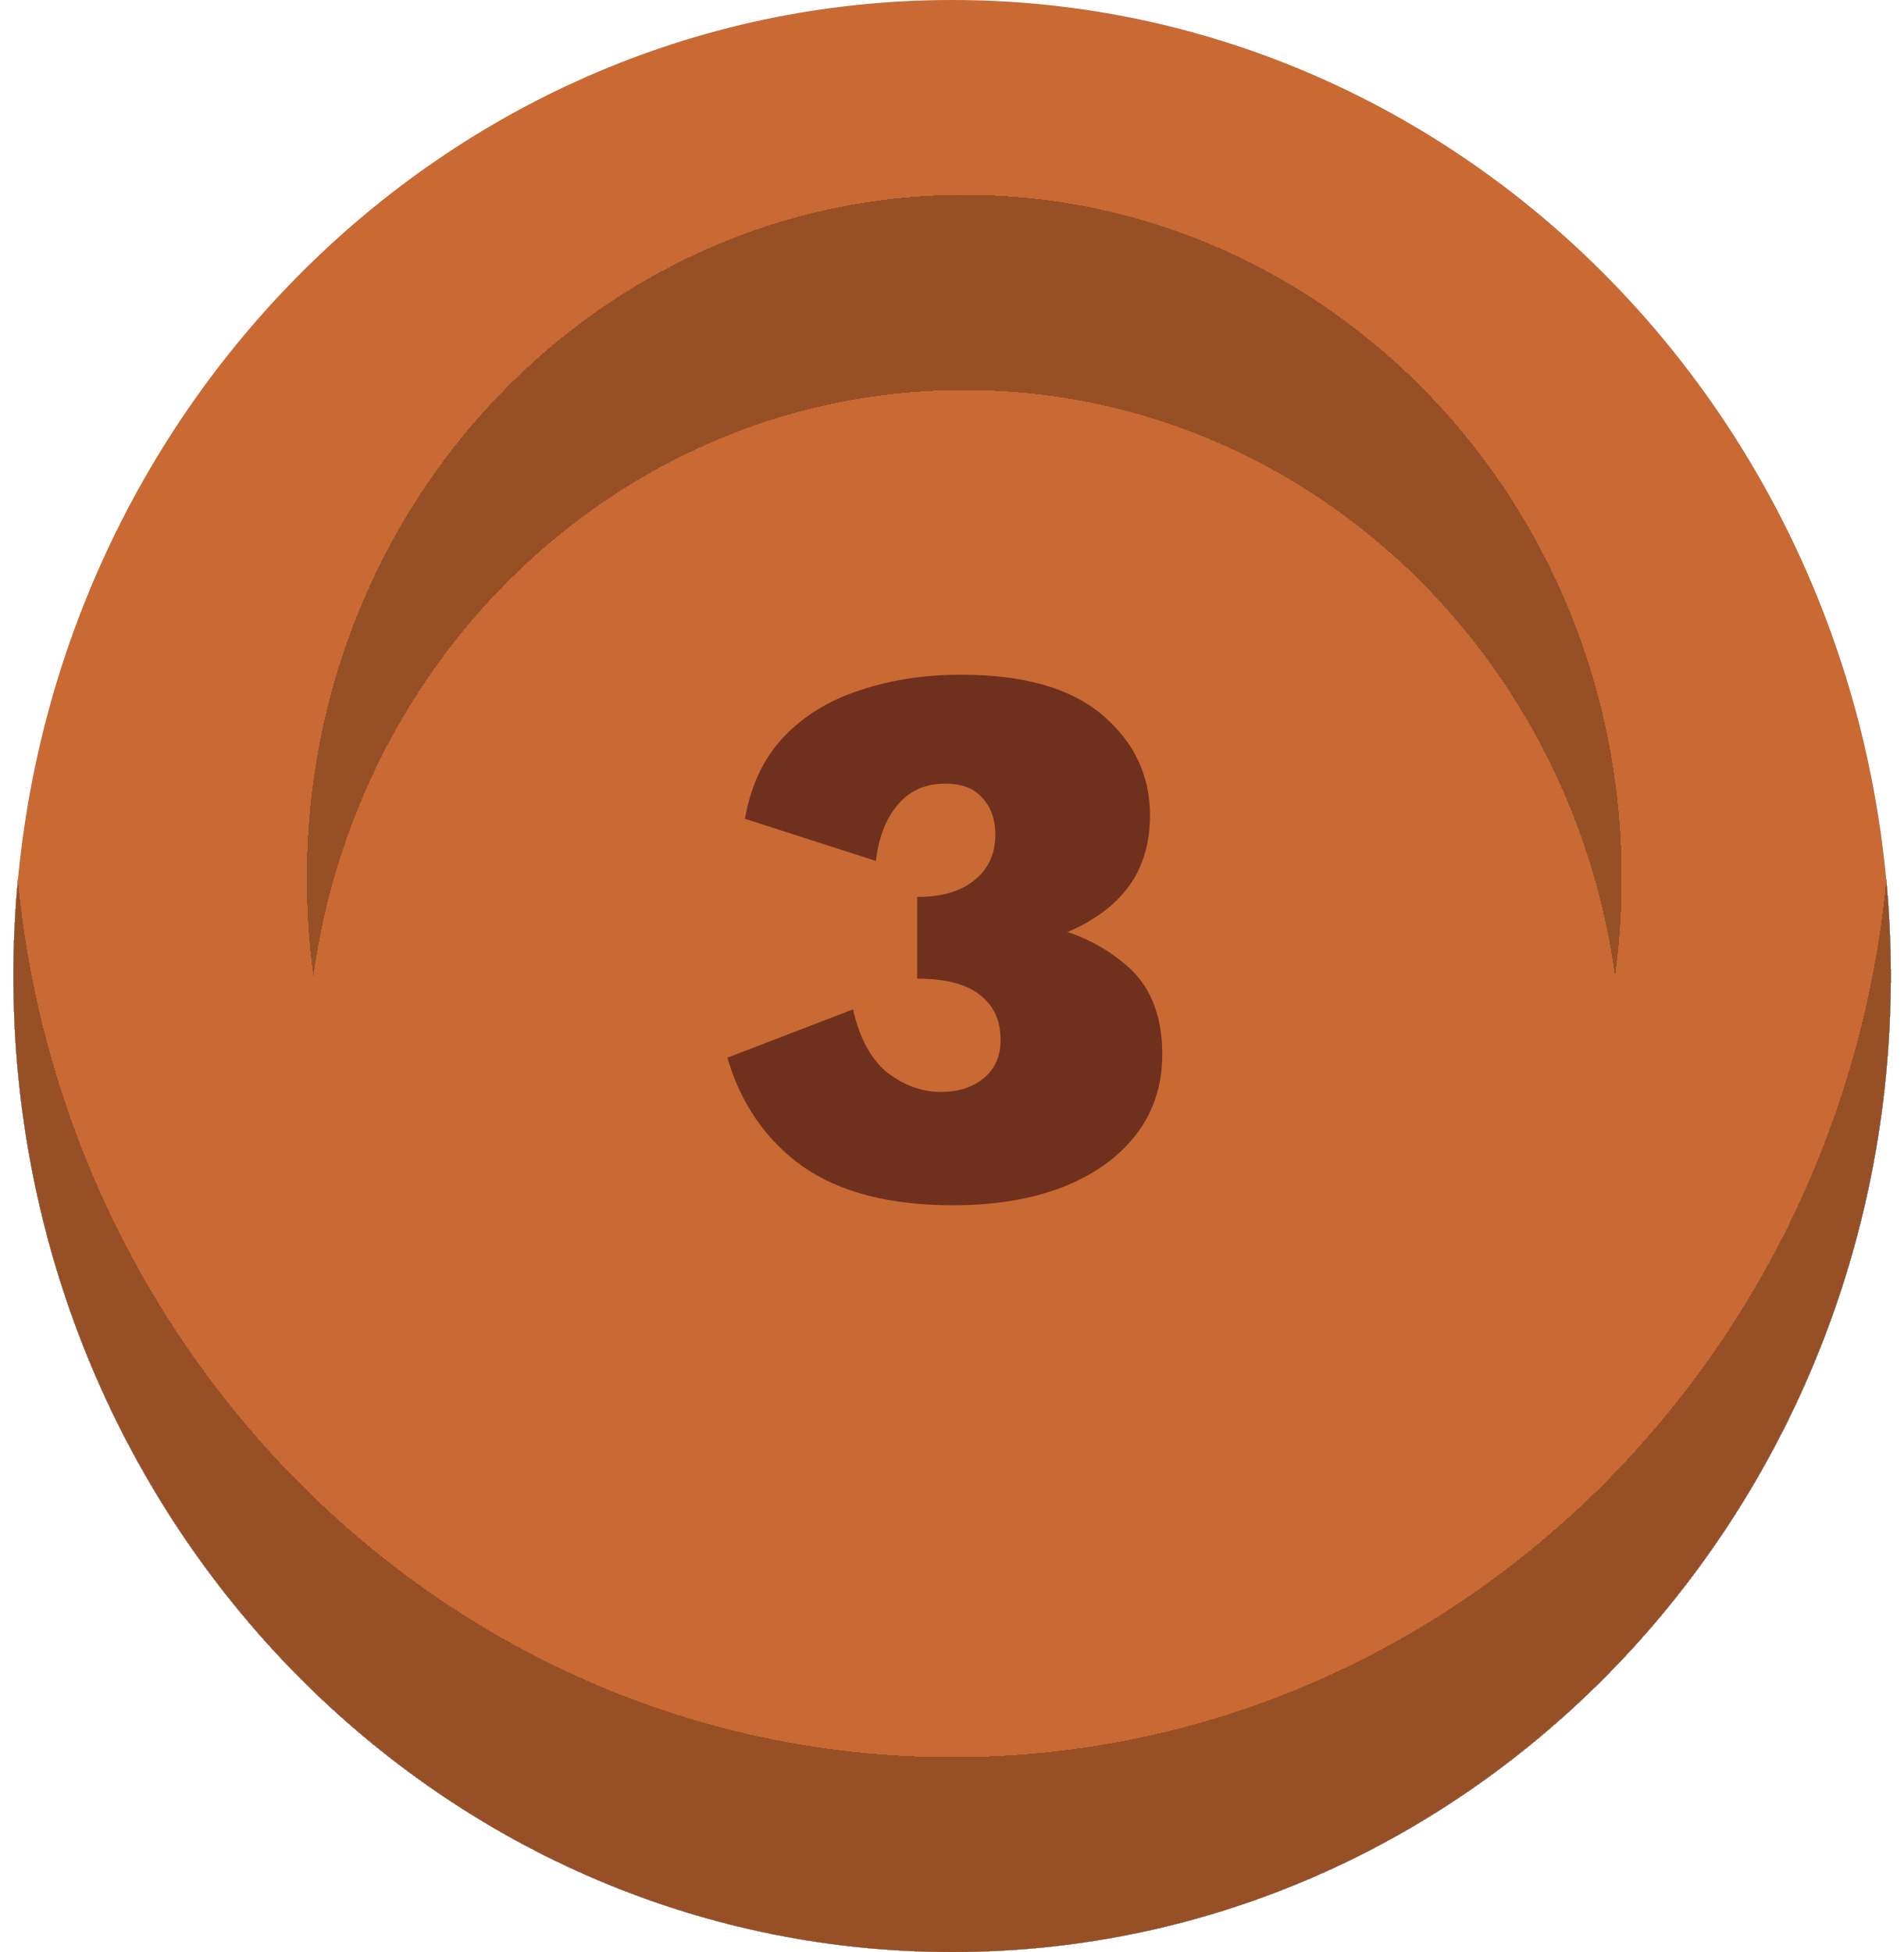
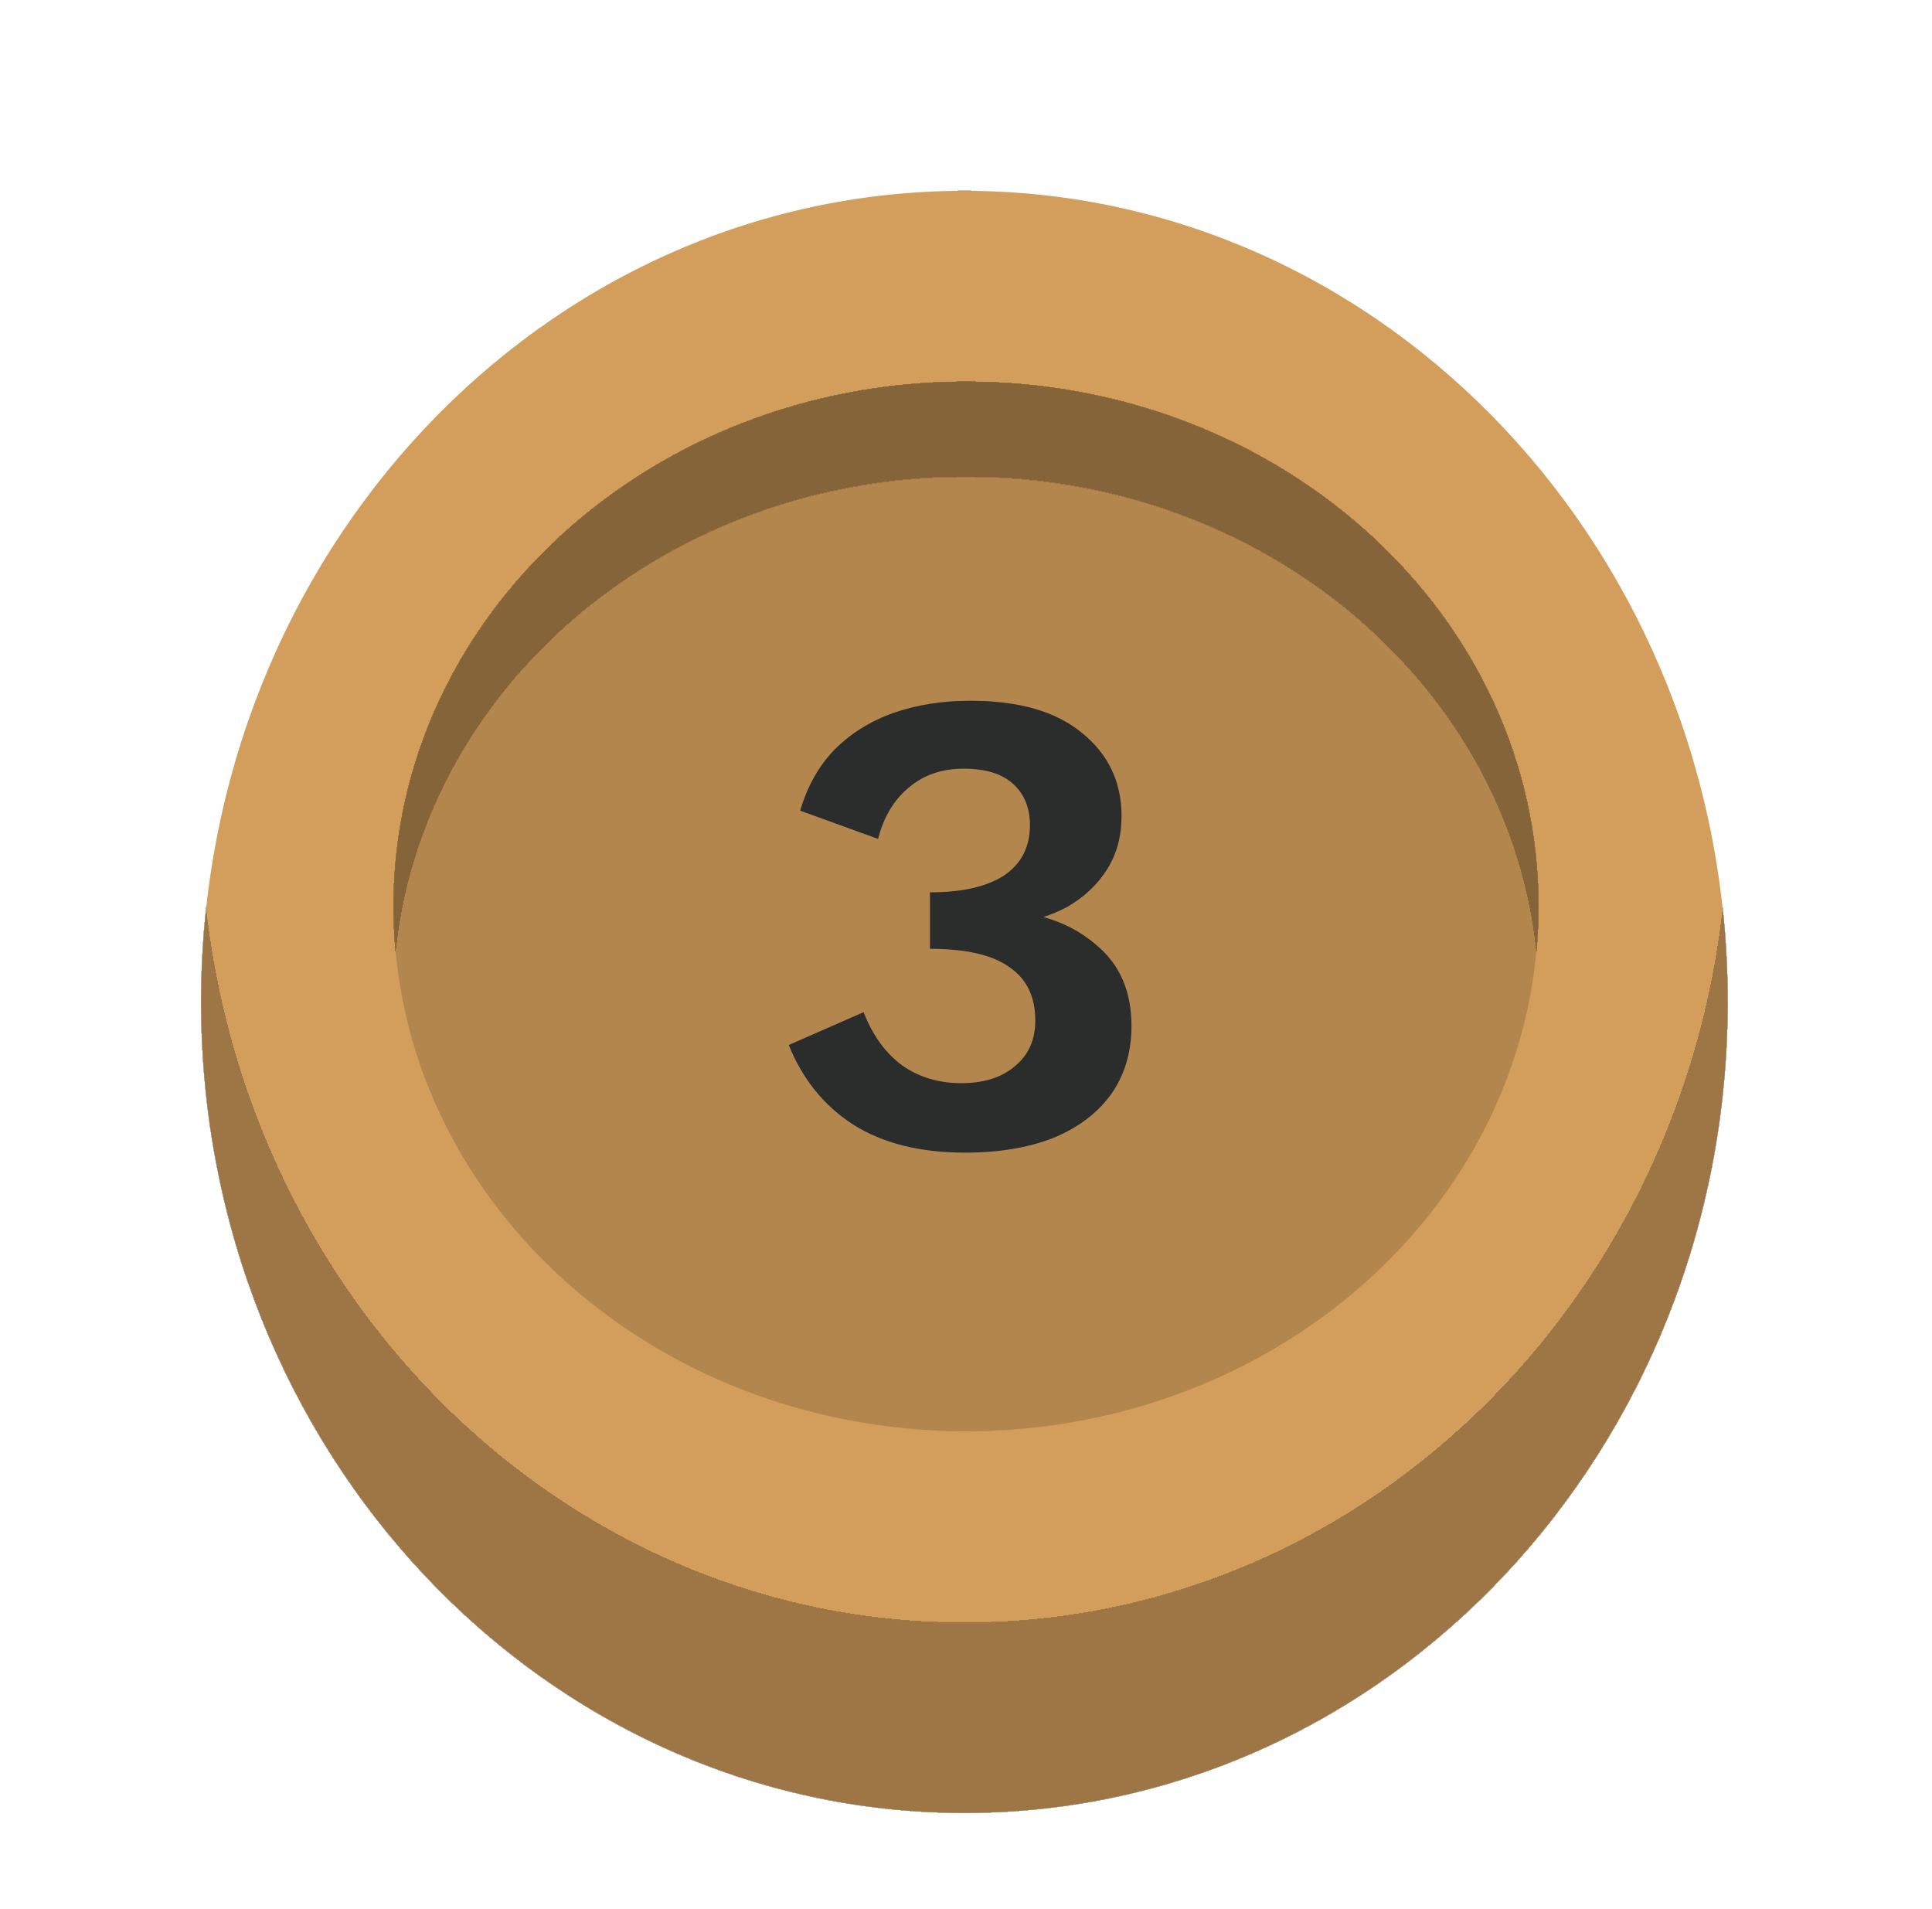
- <svg xmlns="http://www.w3.org/2000/svg" width="78" height="80" viewBox="0 0 78 80" fill="none">
-   <g filter="url(#filter0_i_881_698)">
-     <ellipse cx="39.012" cy="40" rx="38.462" ry="40" fill="#C96933" />
+ <svg xmlns="http://www.w3.org/2000/svg" width="81" height="80" viewBox="0 0 81 80" fill="none">
+   <g filter="url(#filter0_i_1721_1645)">
+     <ellipse cx="40.433" cy="42" rx="32" ry="34" fill="#D39E5C" />
  </g>
-   <g filter="url(#filter1_i_881_698)">
-     <ellipse cx="39.509" cy="36" rx="26.923" ry="28" fill="#C96933" />
+   <g filter="url(#filter1_i_1721_1645)">
+     <ellipse cx="40.5" cy="38" rx="24" ry="22" fill="#9E7745" fill-opacity="0.6" />
  </g>
-   <path d="M39.056 49.396C36.464 49.396 34.412 48.868 32.9 47.812C31.388 46.732 30.356 45.244 29.804 43.348L34.952 41.368C35.216 42.544 35.684 43.408 36.356 43.96C37.052 44.488 37.784 44.752 38.552 44.752C39.248 44.752 39.824 44.572 40.28 44.212C40.76 43.828 41 43.3 41 42.628C41 41.836 40.724 41.224 40.172 40.792C39.62 40.336 38.756 40.108 37.58 40.108V36.76C38.588 36.76 39.368 36.532 39.92 36.076C40.496 35.62 40.784 34.996 40.784 34.204C40.784 33.58 40.604 33.076 40.244 32.692C39.908 32.308 39.404 32.116 38.732 32.116C37.916 32.116 37.268 32.404 36.788 32.98C36.308 33.532 36.008 34.3 35.888 35.284L30.524 33.556C30.764 32.188 31.292 31.072 32.108 30.208C32.924 29.344 33.956 28.708 35.204 28.3C36.476 27.868 37.868 27.652 39.38 27.652C41.948 27.652 43.88 28.204 45.176 29.308C46.472 30.412 47.12 31.78 47.12 33.412C47.12 34.372 46.916 35.212 46.508 35.932C46.1 36.628 45.524 37.204 44.78 37.66C44.06 38.116 43.232 38.44 42.296 38.632V37.84C43.784 38.08 45.044 38.632 46.076 39.496C47.108 40.336 47.624 41.572 47.624 43.204C47.624 44.5 47.252 45.616 46.508 46.552C45.788 47.464 44.78 48.172 43.484 48.676C42.212 49.156 40.736 49.396 39.056 49.396Z" fill="#6F311D" />
+   <path d="M40.461 48.32C38.563 48.32 36.995 47.925 35.757 47.136C34.541 46.347 33.645 45.237 33.069 43.808L36.205 42.432C36.589 43.413 37.133 44.16 37.837 44.672C38.541 45.163 39.363 45.408 40.301 45.408C41.24 45.408 41.987 45.173 42.541 44.704C43.117 44.235 43.405 43.595 43.405 42.784C43.405 41.781 43.043 41.035 42.317 40.544C41.613 40.032 40.504 39.776 38.989 39.776V37.408C40.333 37.408 41.368 37.173 42.093 36.704C42.819 36.213 43.181 35.509 43.181 34.592C43.181 33.867 42.947 33.291 42.477 32.864C42.008 32.437 41.315 32.224 40.397 32.224C39.48 32.224 38.712 32.491 38.093 33.024C37.475 33.536 37.048 34.251 36.813 35.168L33.549 33.984C33.848 32.96 34.328 32.107 34.989 31.424C35.672 30.741 36.493 30.229 37.453 29.888C38.435 29.547 39.512 29.376 40.685 29.376C42.712 29.376 44.269 29.824 45.357 30.72C46.467 31.616 47.021 32.779 47.021 34.208C47.021 35.061 46.819 35.808 46.413 36.448C46.008 37.088 45.453 37.611 44.749 38.016C44.045 38.4 43.245 38.635 42.349 38.72V38.208C43.8 38.315 45.005 38.784 45.965 39.616C46.947 40.427 47.437 41.557 47.437 43.008C47.437 44.117 47.149 45.077 46.573 45.888C45.997 46.677 45.187 47.285 44.141 47.712C43.096 48.117 41.869 48.32 40.461 48.32Z" fill="#2B2C2C" />
  <defs>
-     <filter id="filter0_i_881_698" x="0.551" y="0" width="76.923" height="80" filterUnits="userSpaceOnUse" color-interpolation-filters="sRGB">
+     <filter id="filter0_i_1721_1645" x="8.433" y="8" width="64" height="68" filterUnits="userSpaceOnUse" color-interpolation-filters="sRGB">
      <feFlood flood-opacity="0" result="BackgroundImageFix" />
      <feBlend mode="normal" in="SourceGraphic" in2="BackgroundImageFix" result="shape" />
      <feColorMatrix in="SourceAlpha" type="matrix" values="0 0 0 0 0 0 0 0 0 0 0 0 0 0 0 0 0 0 127 0" result="hardAlpha" />
      <feOffset dy="-8" />
      <feComposite in2="hardAlpha" operator="arithmetic" k2="-1" k3="1" />
      <feColorMatrix type="matrix" values="0 0 0 0 0 0 0 0 0 0 0 0 0 0 0 0 0 0 0.25 0" />
-       <feBlend mode="normal" in2="shape" result="effect1_innerShadow_881_698" />
+       <feBlend mode="normal" in2="shape" result="effect1_innerShadow_1721_1645" />
    </filter>
-     <filter id="filter1_i_881_698" x="12.586" y="8" width="53.846" height="56" filterUnits="userSpaceOnUse" color-interpolation-filters="sRGB">
+     <filter id="filter1_i_1721_1645" x="16.5" y="16" width="48" height="44" filterUnits="userSpaceOnUse" color-interpolation-filters="sRGB">
      <feFlood flood-opacity="0" result="BackgroundImageFix" />
      <feBlend mode="normal" in="SourceGraphic" in2="BackgroundImageFix" result="shape" />
      <feColorMatrix in="SourceAlpha" type="matrix" values="0 0 0 0 0 0 0 0 0 0 0 0 0 0 0 0 0 0 127 0" result="hardAlpha" />
-       <feOffset dy="8" />
+       <feOffset dy="4" />
      <feComposite in2="hardAlpha" operator="arithmetic" k2="-1" k3="1" />
      <feColorMatrix type="matrix" values="0 0 0 0 0 0 0 0 0 0 0 0 0 0 0 0 0 0 0.25 0" />
-       <feBlend mode="normal" in2="shape" result="effect1_innerShadow_881_698" />
+       <feBlend mode="normal" in2="shape" result="effect1_innerShadow_1721_1645" />
    </filter>
  </defs>
</svg>
